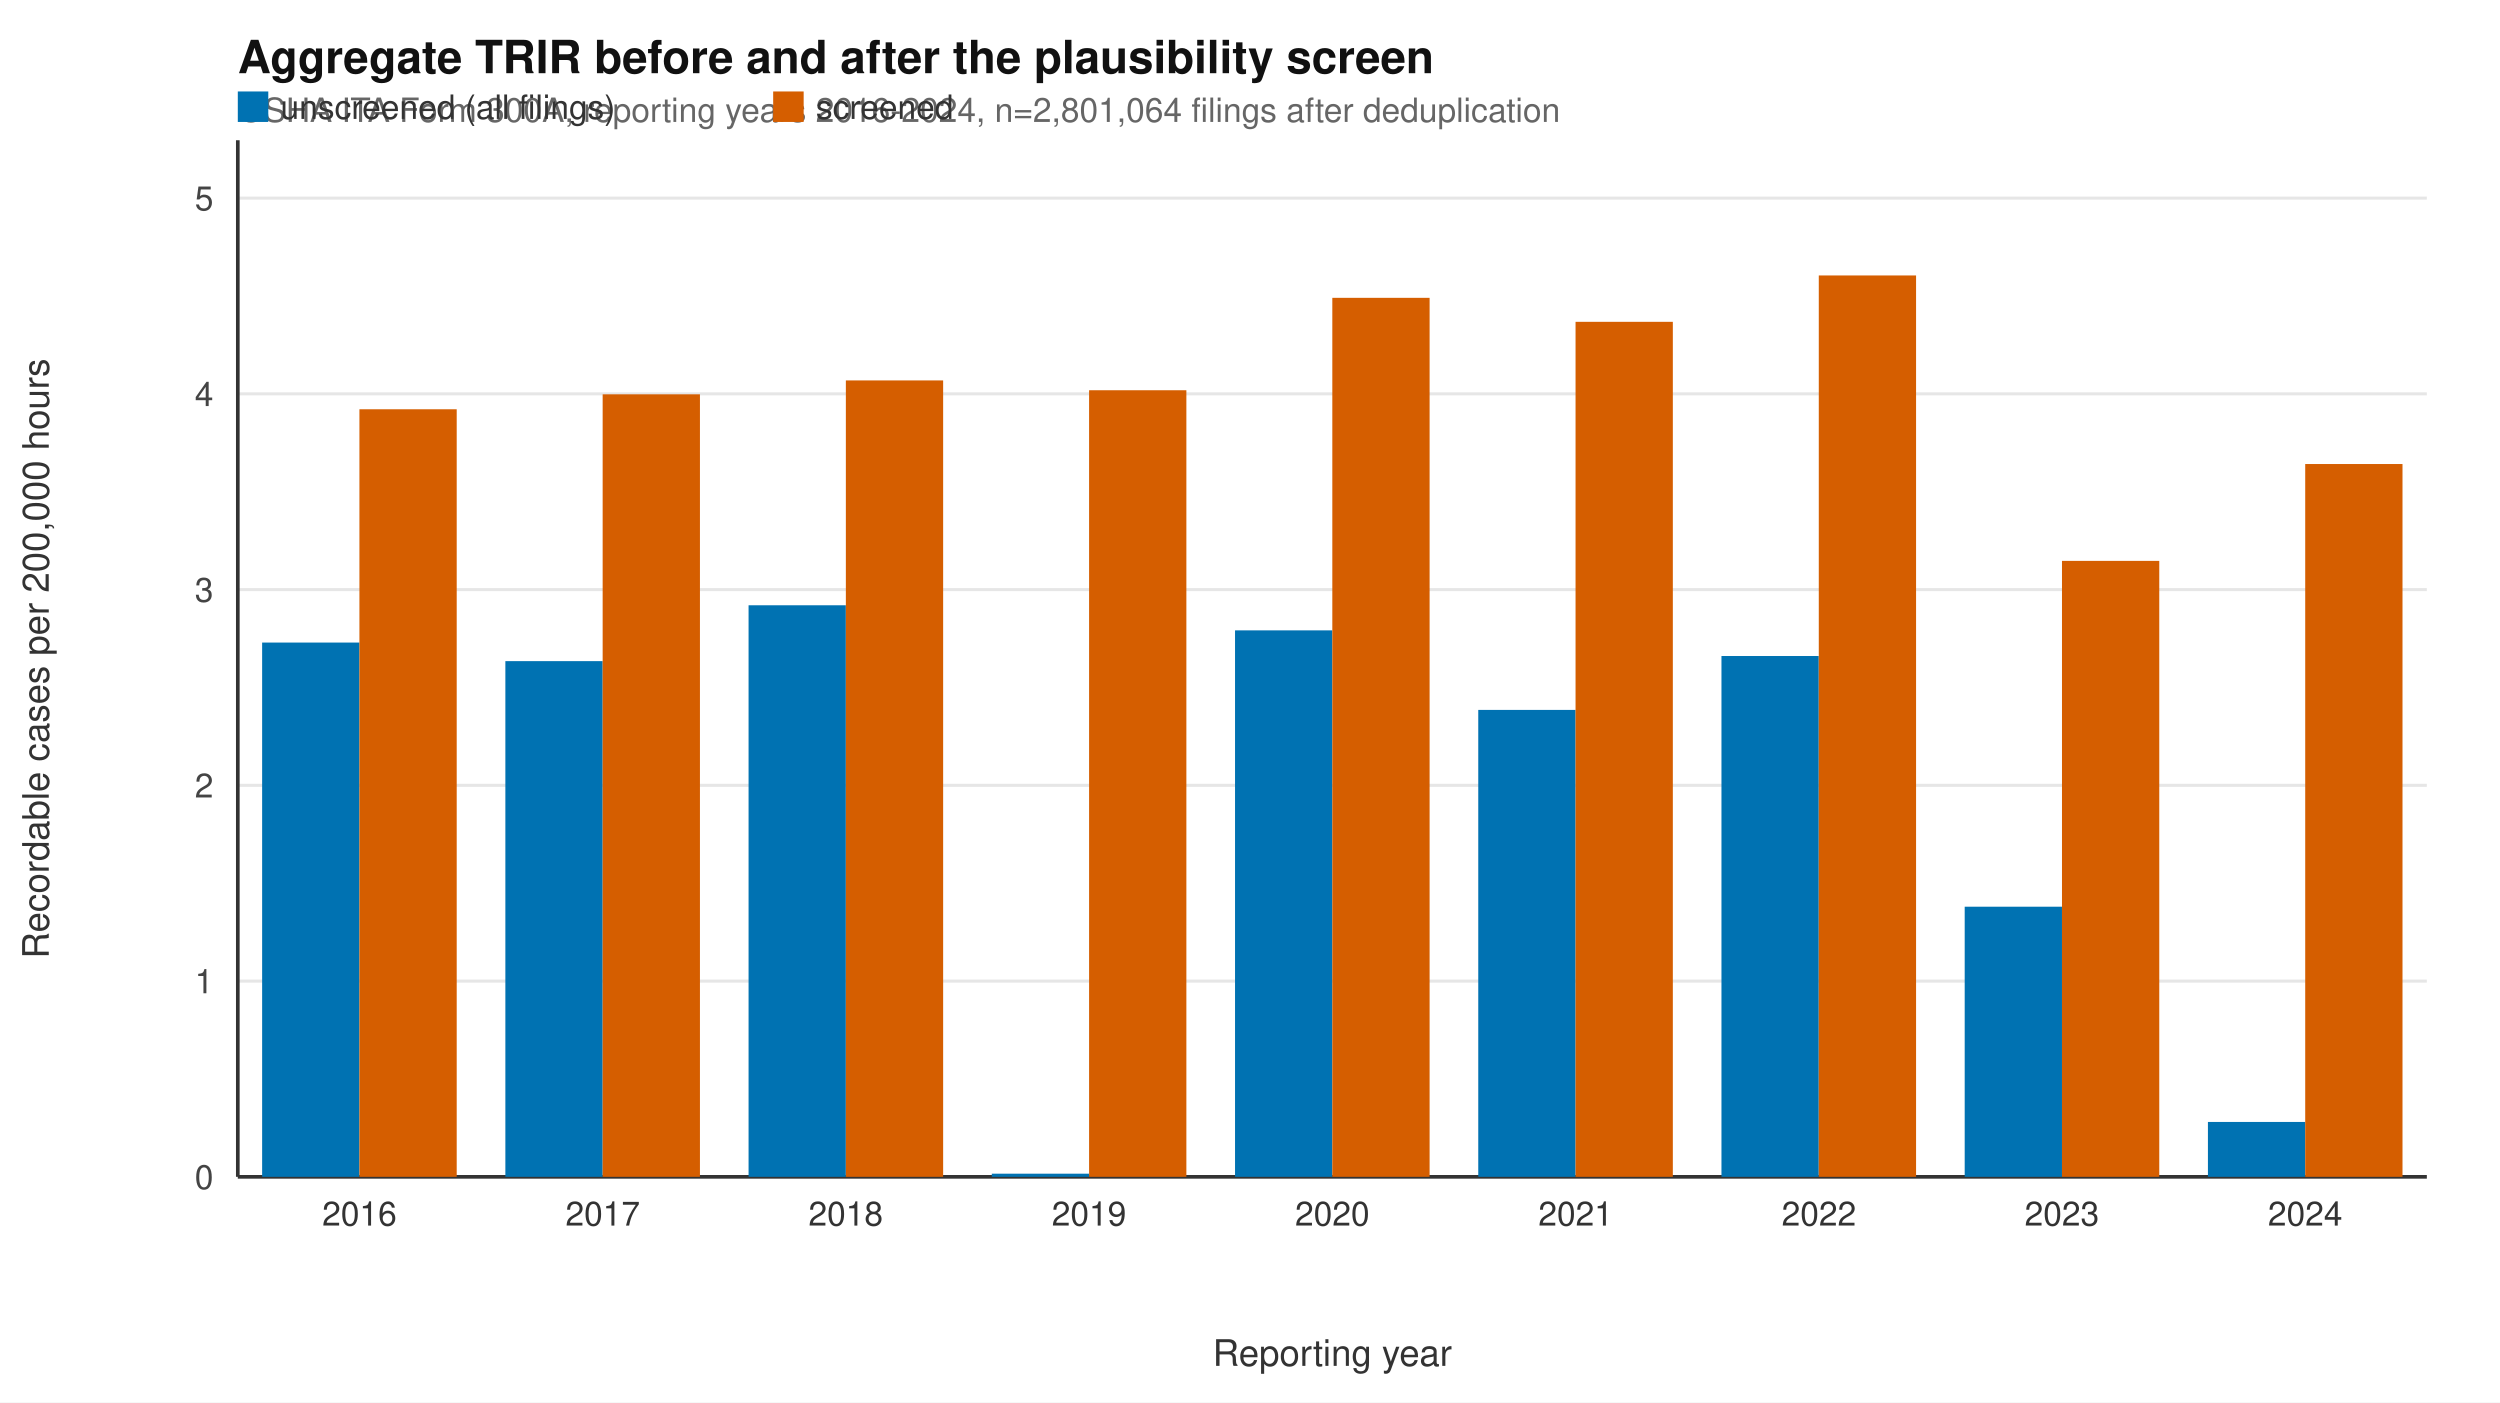
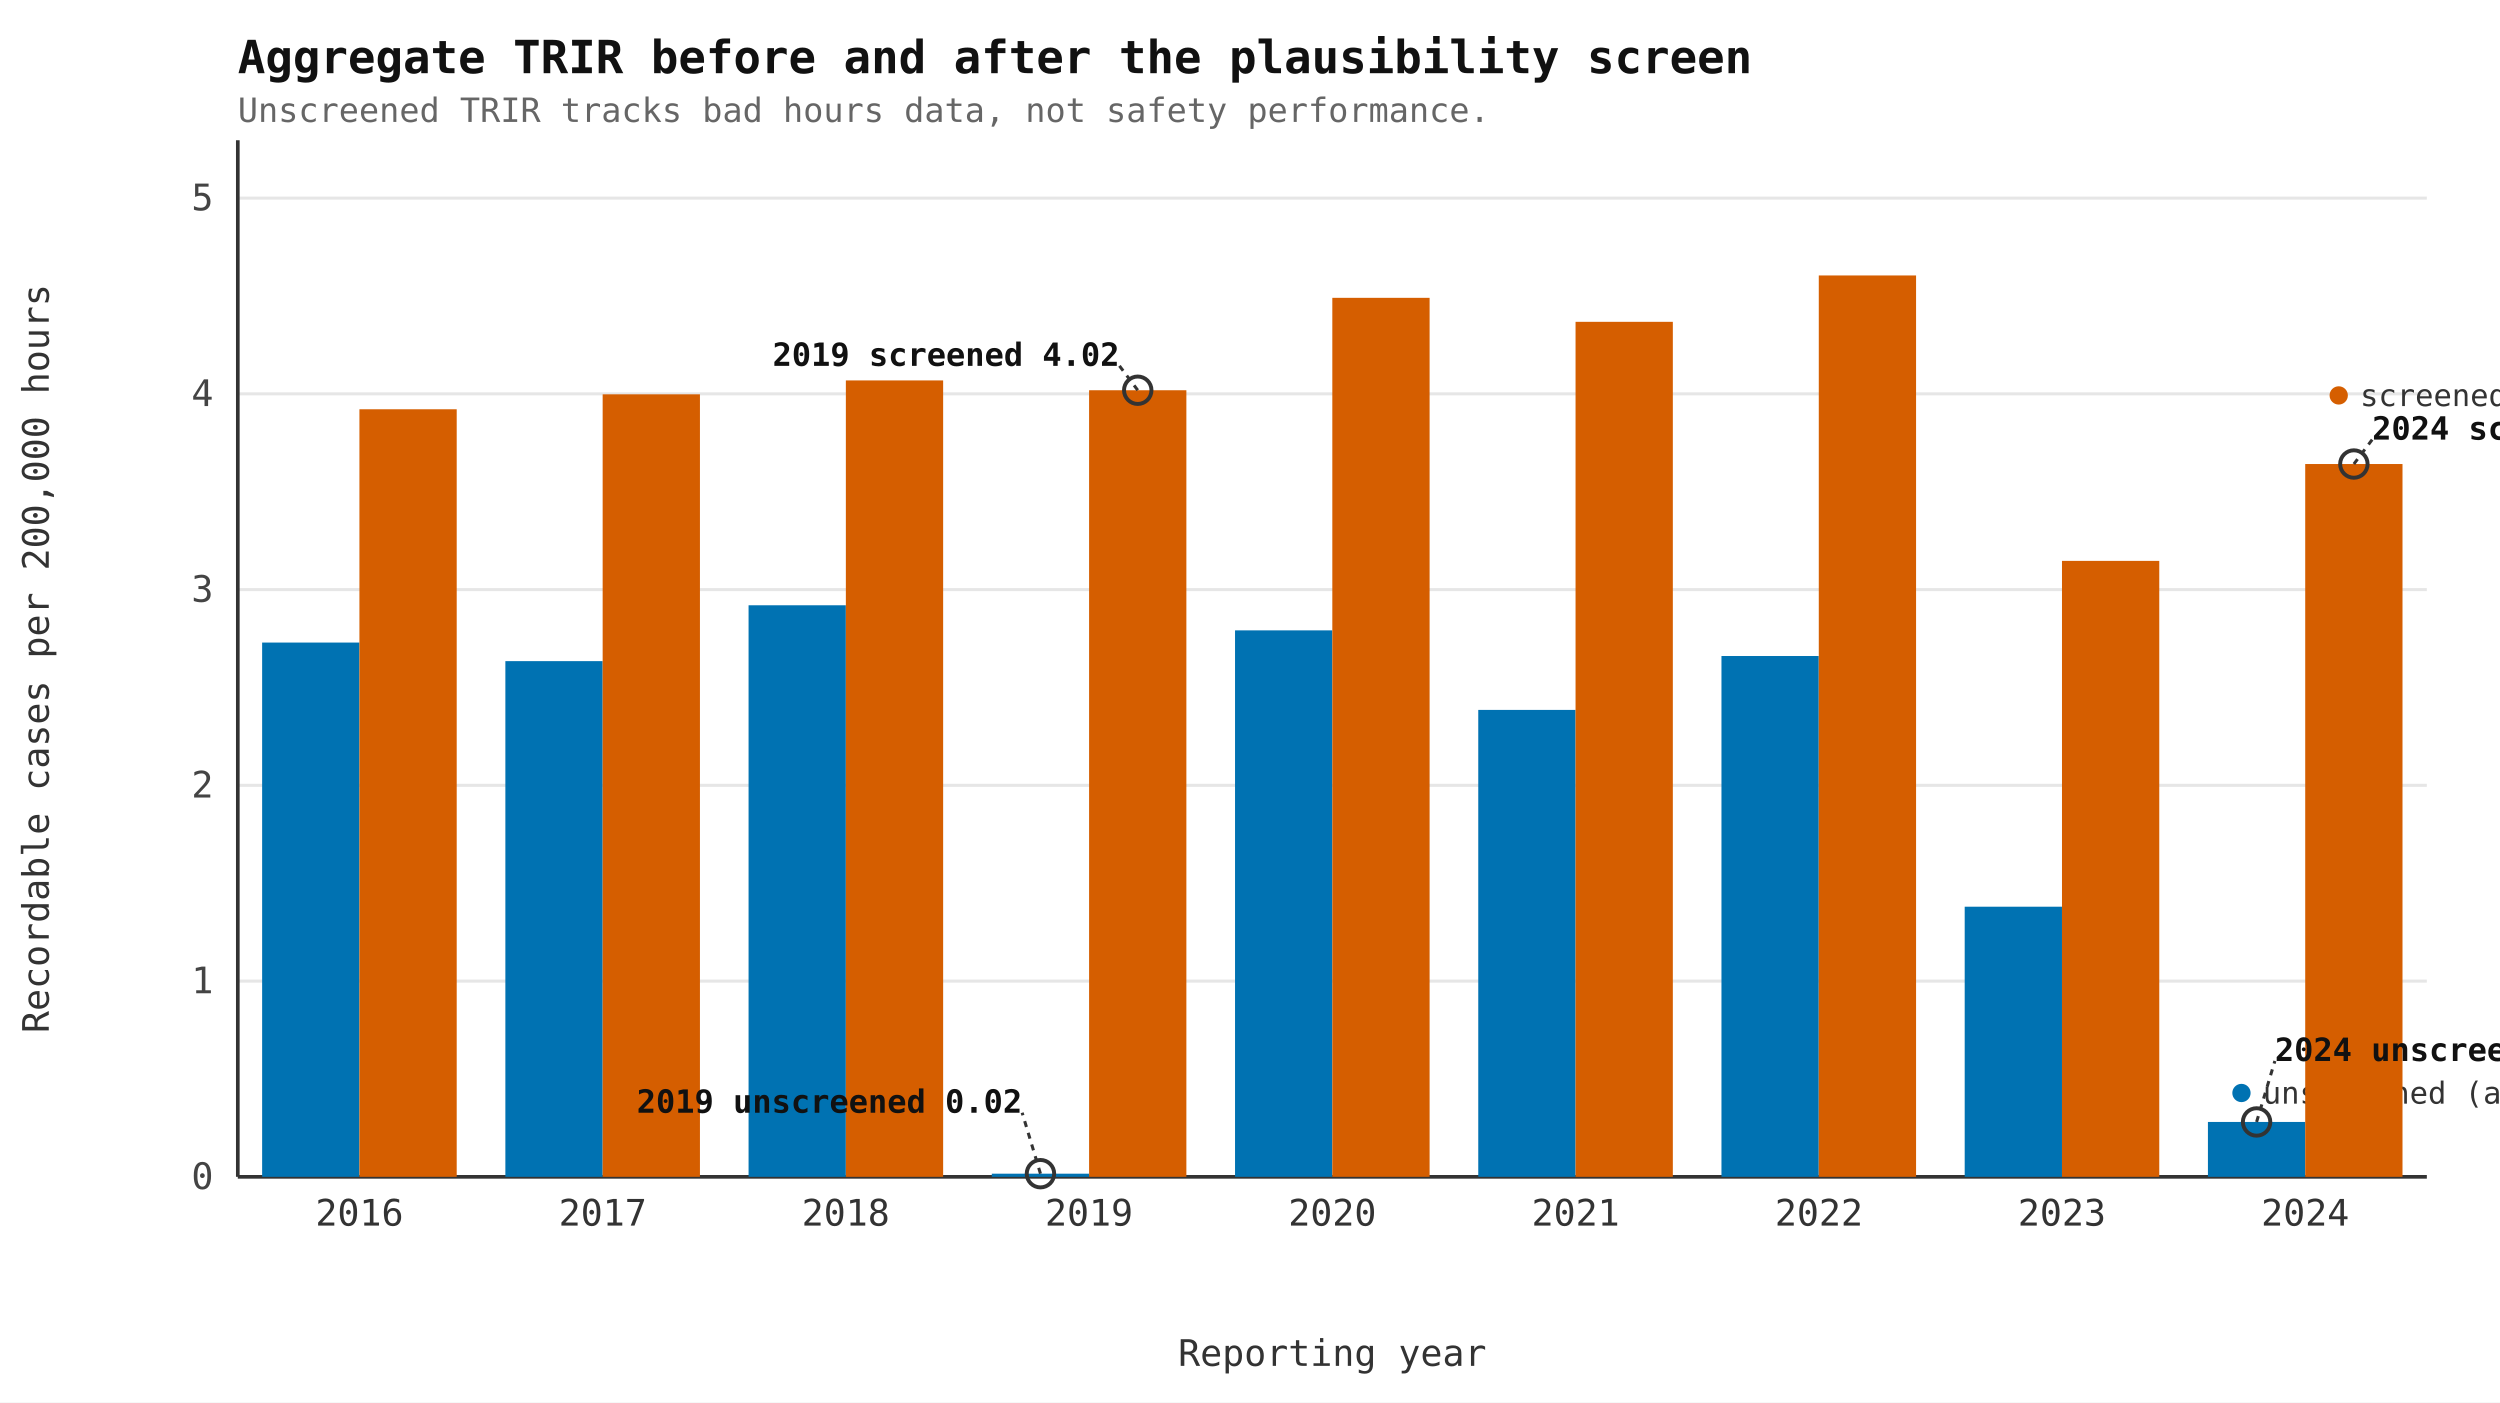
- <svg xmlns="http://www.w3.org/2000/svg" width="820" height="460" viewBox="0 0 820 460" font-family="system-ui, -apple-system, 'Segoe UI', Helvetica, Arial, sans-serif">
+ <svg xmlns="http://www.w3.org/2000/svg" width="820" height="460" viewBox="0 0 820 460" font-family="'IBM Plex Mono', ui-monospace, 'SF Mono', Menlo, Consolas, monospace">
  <rect x="0" y="0" width="820" height="460" fill="#ffffff" />
  <line x1="78" y1="386.00" x2="796" y2="386.00" stroke="#e6e6e6" stroke-width="1" />
-   <text x="70" y="390.00" font-size="11" text-anchor="end" fill="#444">0</text>
+   <text x="70" y="390.00" font-size="12" text-anchor="end" fill="#444">0</text>
  <line x1="78" y1="321.80" x2="796" y2="321.80" stroke="#e6e6e6" stroke-width="1" />
-   <text x="70" y="325.80" font-size="11" text-anchor="end" fill="#444">1</text>
+   <text x="70" y="325.80" font-size="12" text-anchor="end" fill="#444">1</text>
  <line x1="78" y1="257.59" x2="796" y2="257.59" stroke="#e6e6e6" stroke-width="1" />
-   <text x="70" y="261.59" font-size="11" text-anchor="end" fill="#444">2</text>
+   <text x="70" y="261.59" font-size="12" text-anchor="end" fill="#444">2</text>
  <line x1="78" y1="193.39" x2="796" y2="193.39" stroke="#e6e6e6" stroke-width="1" />
-   <text x="70" y="197.39" font-size="11" text-anchor="end" fill="#444">3</text>
+   <text x="70" y="197.39" font-size="12" text-anchor="end" fill="#444">3</text>
  <line x1="78" y1="129.18" x2="796" y2="129.18" stroke="#e6e6e6" stroke-width="1" />
-   <text x="70" y="133.18" font-size="11" text-anchor="end" fill="#444">4</text>
+   <text x="70" y="133.18" font-size="12" text-anchor="end" fill="#444">4</text>
  <line x1="78" y1="64.98" x2="796" y2="64.98" stroke="#e6e6e6" stroke-width="1" />
-   <text x="70" y="68.98" font-size="11" text-anchor="end" fill="#444">5</text>
+   <text x="70" y="68.98" font-size="12" text-anchor="end" fill="#444">5</text>
  <line x1="78" y1="46" x2="78" y2="386" stroke="#333" stroke-width="1.2" />
  <line x1="78" y1="386" x2="796" y2="386" stroke="#333" stroke-width="1.2" />
  <rect x="85.98" y="210.76" width="31.91" height="175.24" fill="#0072B2" />
  <rect x="165.76" y="216.85" width="31.91" height="169.15" fill="#0072B2" />
  <rect x="245.53" y="198.53" width="31.91" height="187.47" fill="#0072B2" />
  <rect x="325.31" y="384.97" width="31.91" height="1.03" fill="#0072B2" />
  <rect x="405.09" y="206.76" width="31.91" height="179.24" fill="#0072B2" />
  <rect x="484.87" y="232.85" width="31.91" height="153.15" fill="#0072B2" />
  <rect x="564.64" y="215.17" width="31.91" height="170.83" fill="#0072B2" />
  <rect x="644.42" y="297.40" width="31.91" height="88.60" fill="#0072B2" />
  <rect x="724.20" y="368.00" width="31.91" height="18.00" fill="#0072B2" />
+   <circle cx="735.2" cy="358.5" r="3" fill="#0072B2" />
+   <text x="742.2" y="362.0" font-size="10" text-anchor="start" fill="#333">unscreened (all filings)</text>
  <rect x="117.89" y="134.24" width="31.91" height="251.76" fill="#D55E00" />
  <rect x="197.67" y="129.34" width="31.91" height="256.66" fill="#D55E00" />
  <rect x="277.44" y="124.78" width="31.91" height="261.22" fill="#D55E00" />
  <rect x="357.22" y="128.00" width="31.91" height="258.00" fill="#D55E00" />
  <rect x="437.00" y="97.69" width="31.91" height="288.31" fill="#D55E00" />
  <rect x="516.78" y="105.56" width="31.91" height="280.44" fill="#D55E00" />
  <rect x="596.56" y="90.35" width="31.91" height="295.65" fill="#D55E00" />
  <rect x="676.33" y="183.97" width="31.91" height="202.03" fill="#D55E00" />
  <rect x="756.11" y="152.20" width="31.91" height="233.80" fill="#D55E00" />
-   <text x="117.9" y="402.0" font-size="11" text-anchor="middle" fill="#333" transform="rotate(0 117.9 402.0)">2016</text>
-   <text x="197.7" y="402.0" font-size="11" text-anchor="middle" fill="#333" transform="rotate(0 197.7 402.0)">2017</text>
-   <text x="277.4" y="402.0" font-size="11" text-anchor="middle" fill="#333" transform="rotate(0 277.4 402.0)">2018</text>
-   <text x="357.2" y="402.0" font-size="11" text-anchor="middle" fill="#333" transform="rotate(0 357.2 402.0)">2019</text>
-   <text x="437.0" y="402.0" font-size="11" text-anchor="middle" fill="#333" transform="rotate(0 437.0 402.0)">2020</text>
-   <text x="516.8" y="402.0" font-size="11" text-anchor="middle" fill="#333" transform="rotate(0 516.8 402.0)">2021</text>
-   <text x="596.6" y="402.0" font-size="11" text-anchor="middle" fill="#333" transform="rotate(0 596.6 402.0)">2022</text>
-   <text x="676.3" y="402.0" font-size="11" text-anchor="middle" fill="#333" transform="rotate(0 676.3 402.0)">2023</text>
-   <text x="756.1" y="402.0" font-size="11" text-anchor="middle" fill="#333" transform="rotate(0 756.1 402.0)">2024</text>
+   <circle cx="767.1" cy="129.7" r="3" fill="#D55E00" />
+   <text x="774.1" y="133.2" font-size="10" text-anchor="start" fill="#333">screened</text>
+   <text x="117.9" y="402.0" font-size="12" text-anchor="middle" fill="#333" transform="rotate(0 117.9 402.0)">2016</text>
+   <text x="197.7" y="402.0" font-size="12" text-anchor="middle" fill="#333" transform="rotate(0 197.7 402.0)">2017</text>
+   <text x="277.4" y="402.0" font-size="12" text-anchor="middle" fill="#333" transform="rotate(0 277.4 402.0)">2018</text>
+   <text x="357.2" y="402.0" font-size="12" text-anchor="middle" fill="#333" transform="rotate(0 357.2 402.0)">2019</text>
+   <text x="437.0" y="402.0" font-size="12" text-anchor="middle" fill="#333" transform="rotate(0 437.0 402.0)">2020</text>
+   <text x="516.8" y="402.0" font-size="12" text-anchor="middle" fill="#333" transform="rotate(0 516.8 402.0)">2021</text>
+   <text x="596.6" y="402.0" font-size="12" text-anchor="middle" fill="#333" transform="rotate(0 596.6 402.0)">2022</text>
+   <text x="676.3" y="402.0" font-size="12" text-anchor="middle" fill="#333" transform="rotate(0 676.3 402.0)">2023</text>
+   <text x="756.1" y="402.0" font-size="12" text-anchor="middle" fill="#333" transform="rotate(0 756.1 402.0)">2024</text>
+   <circle cx="341.27" cy="384.97" r="4.5" fill="none" stroke="#333" stroke-width="1.3" />
+   <line x1="341.27" y1="384.97" x2="335.27" y2="364.97" stroke="#333" stroke-width="1" stroke-dasharray="2,2" />
+   <text x="335.27" y="364.97" font-size="10.5" font-weight="600" text-anchor="end" fill="#111">2019 unscreened 0.02</text>
+   <circle cx="373.18" cy="128.00" r="4.5" fill="none" stroke="#333" stroke-width="1.3" />
+   <line x1="373.18" y1="128.00" x2="367.18" y2="120.00" stroke="#333" stroke-width="1" stroke-dasharray="2,2" />
+   <text x="367.18" y="120.00" font-size="10.5" font-weight="600" text-anchor="end" fill="#111">2019 screened 4.02</text>
+   <circle cx="740.16" cy="368.00" r="4.5" fill="none" stroke="#333" stroke-width="1.3" />
+   <line x1="740.16" y1="368.00" x2="746.16" y2="348.00" stroke="#333" stroke-width="1" stroke-dasharray="2,2" />
+   <text x="746.16" y="348.00" font-size="10.5" font-weight="600" text-anchor="start" fill="#111">2024 unscreened 0.28</text>
+   <circle cx="772.07" cy="152.20" r="4.5" fill="none" stroke="#333" stroke-width="1.3" />
+   <line x1="772.07" y1="152.20" x2="778.07" y2="144.20" stroke="#333" stroke-width="1" stroke-dasharray="2,2" />
+   <text x="778.07" y="144.20" font-size="10.5" font-weight="600" text-anchor="start" fill="#111">2024 screened 3.64</text>
  <text x="78" y="24" font-size="15" font-weight="600" fill="#111">Aggregate TRIR before and after the plausibility screen</text>
-   <text x="78" y="40" font-size="11" fill="#666">OSHA ITA Form 300A, reporting years 2016-2024, n=2,801,064 filings after deduplication</text>
+   <text x="78" y="40" font-size="11" fill="#666">Unscreened TRIR tracks bad hours data, not safety performance.</text>
  <text x="437.0" y="448" font-size="12" text-anchor="middle" fill="#333">Reporting year</text>
  <text x="16" y="216.0" font-size="12" text-anchor="middle" fill="#333" transform="rotate(-90 16 216.0)">Recordable cases per 200,000 hours</text>
-   <rect x="78.0" y="30" width="10" height="10" fill="#0072B2" />
-   <text x="92.0" y="39" font-size="11" fill="#333">unscreened (all filings)</text>
-   <rect x="253.6" y="30" width="10" height="10" fill="#D55E00" />
-   <text x="267.6" y="39" font-size="11" fill="#333">screened</text>
</svg>
